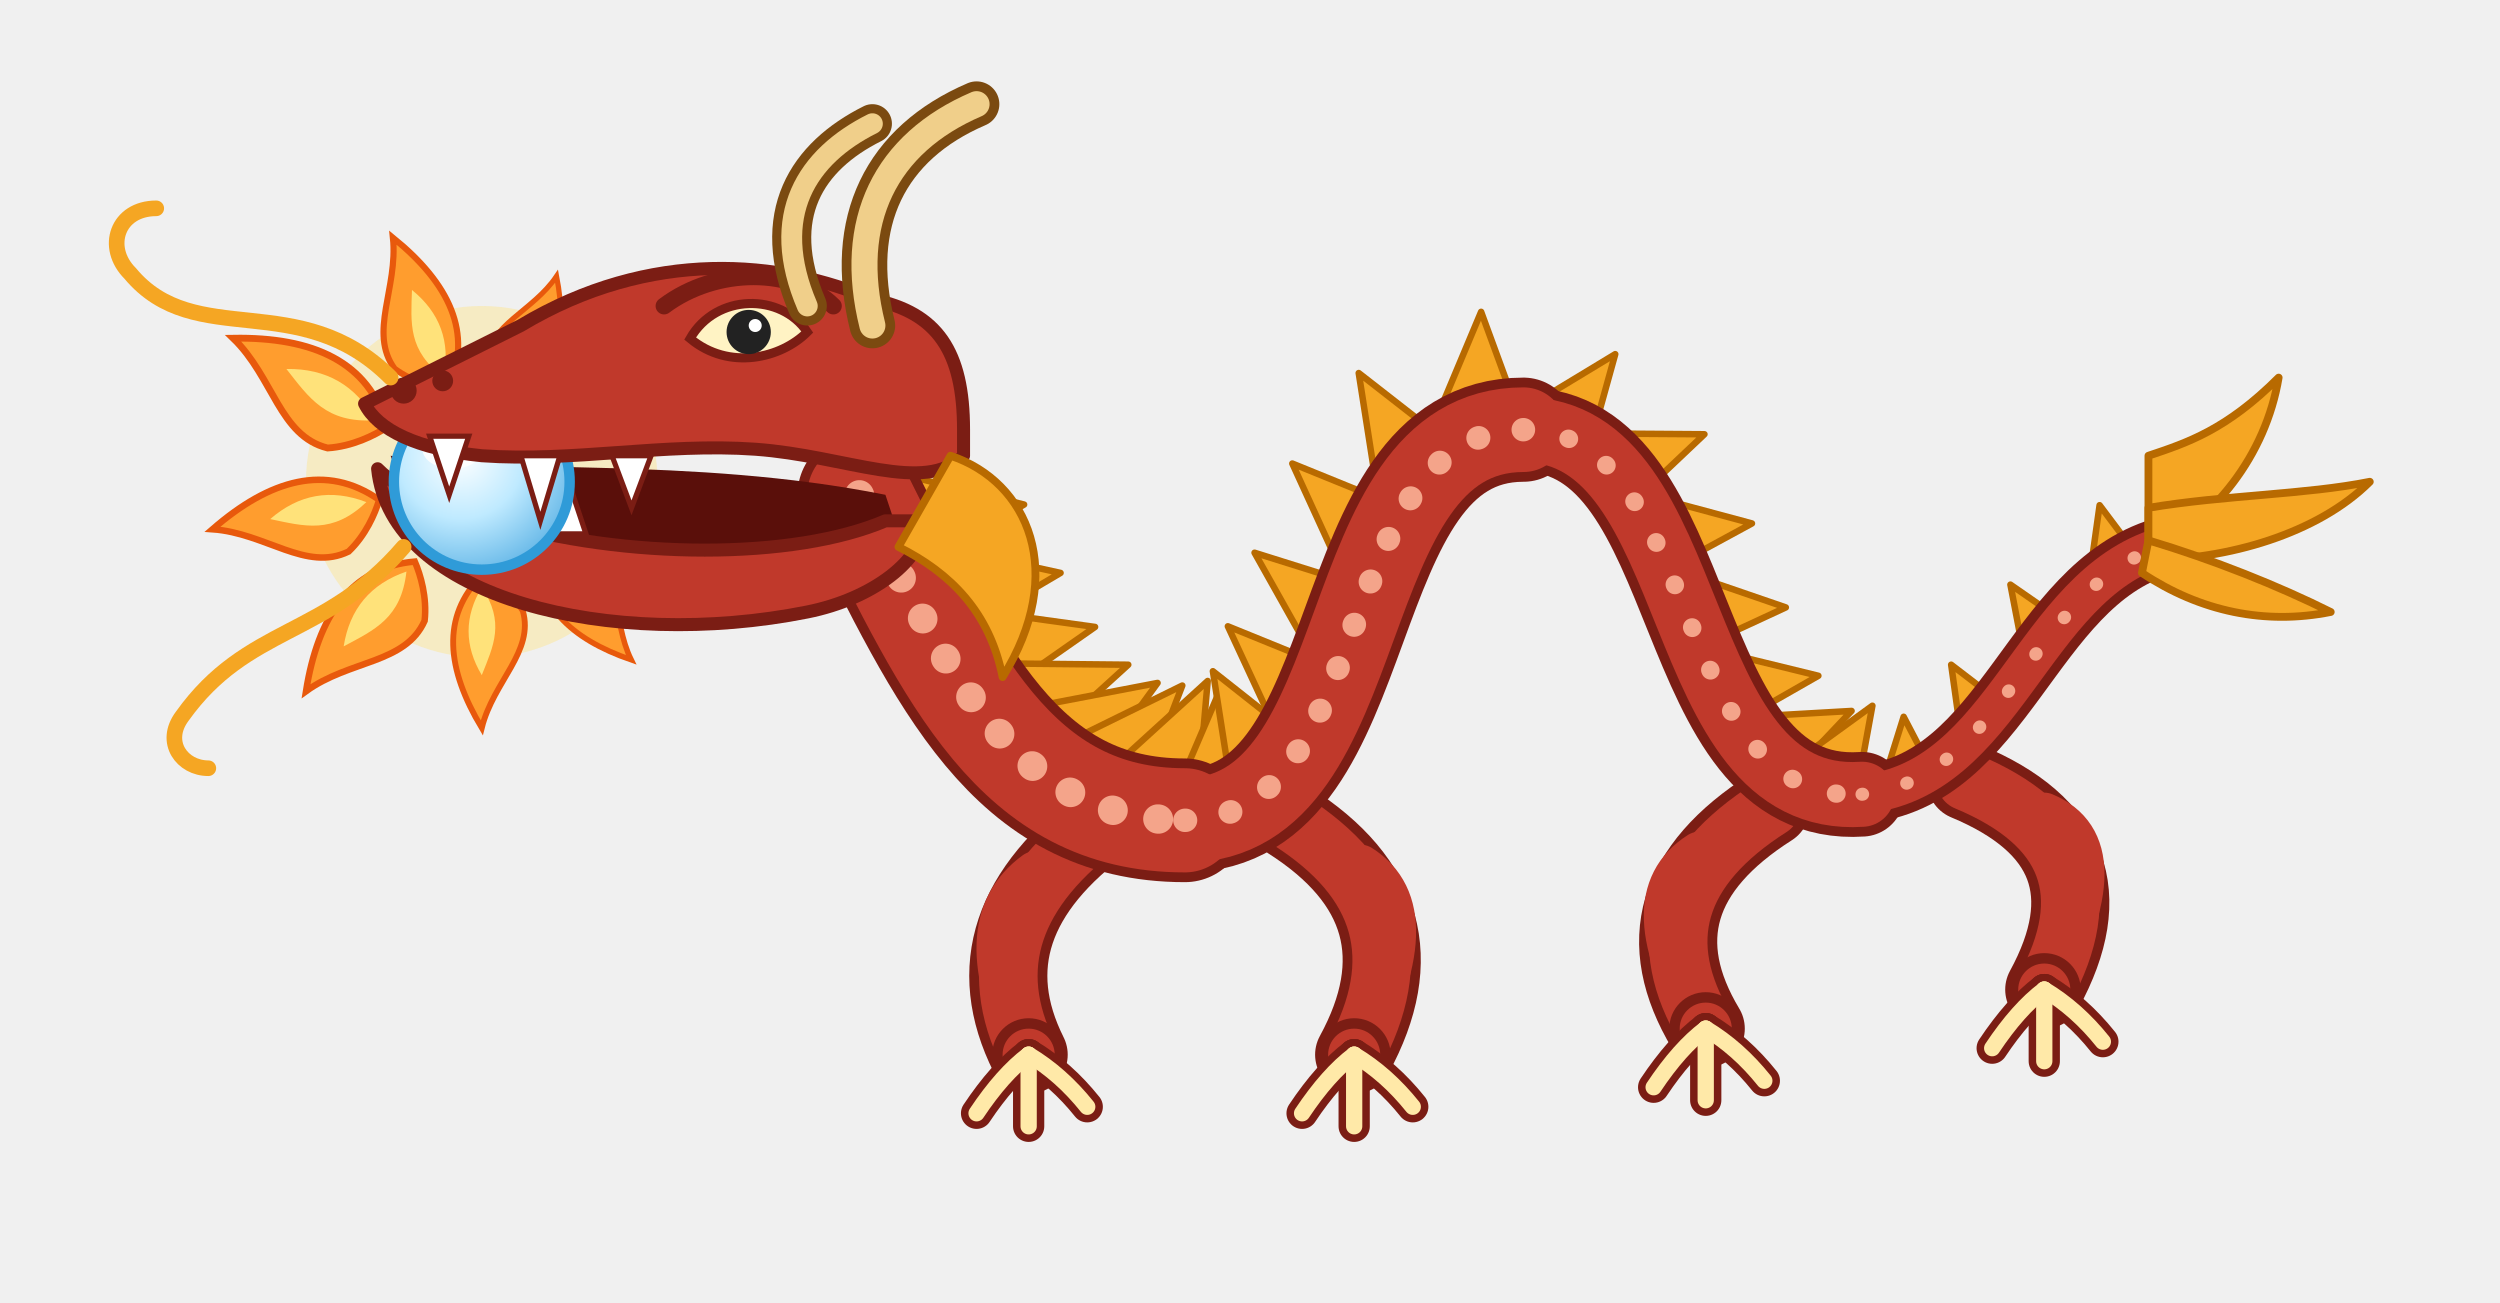
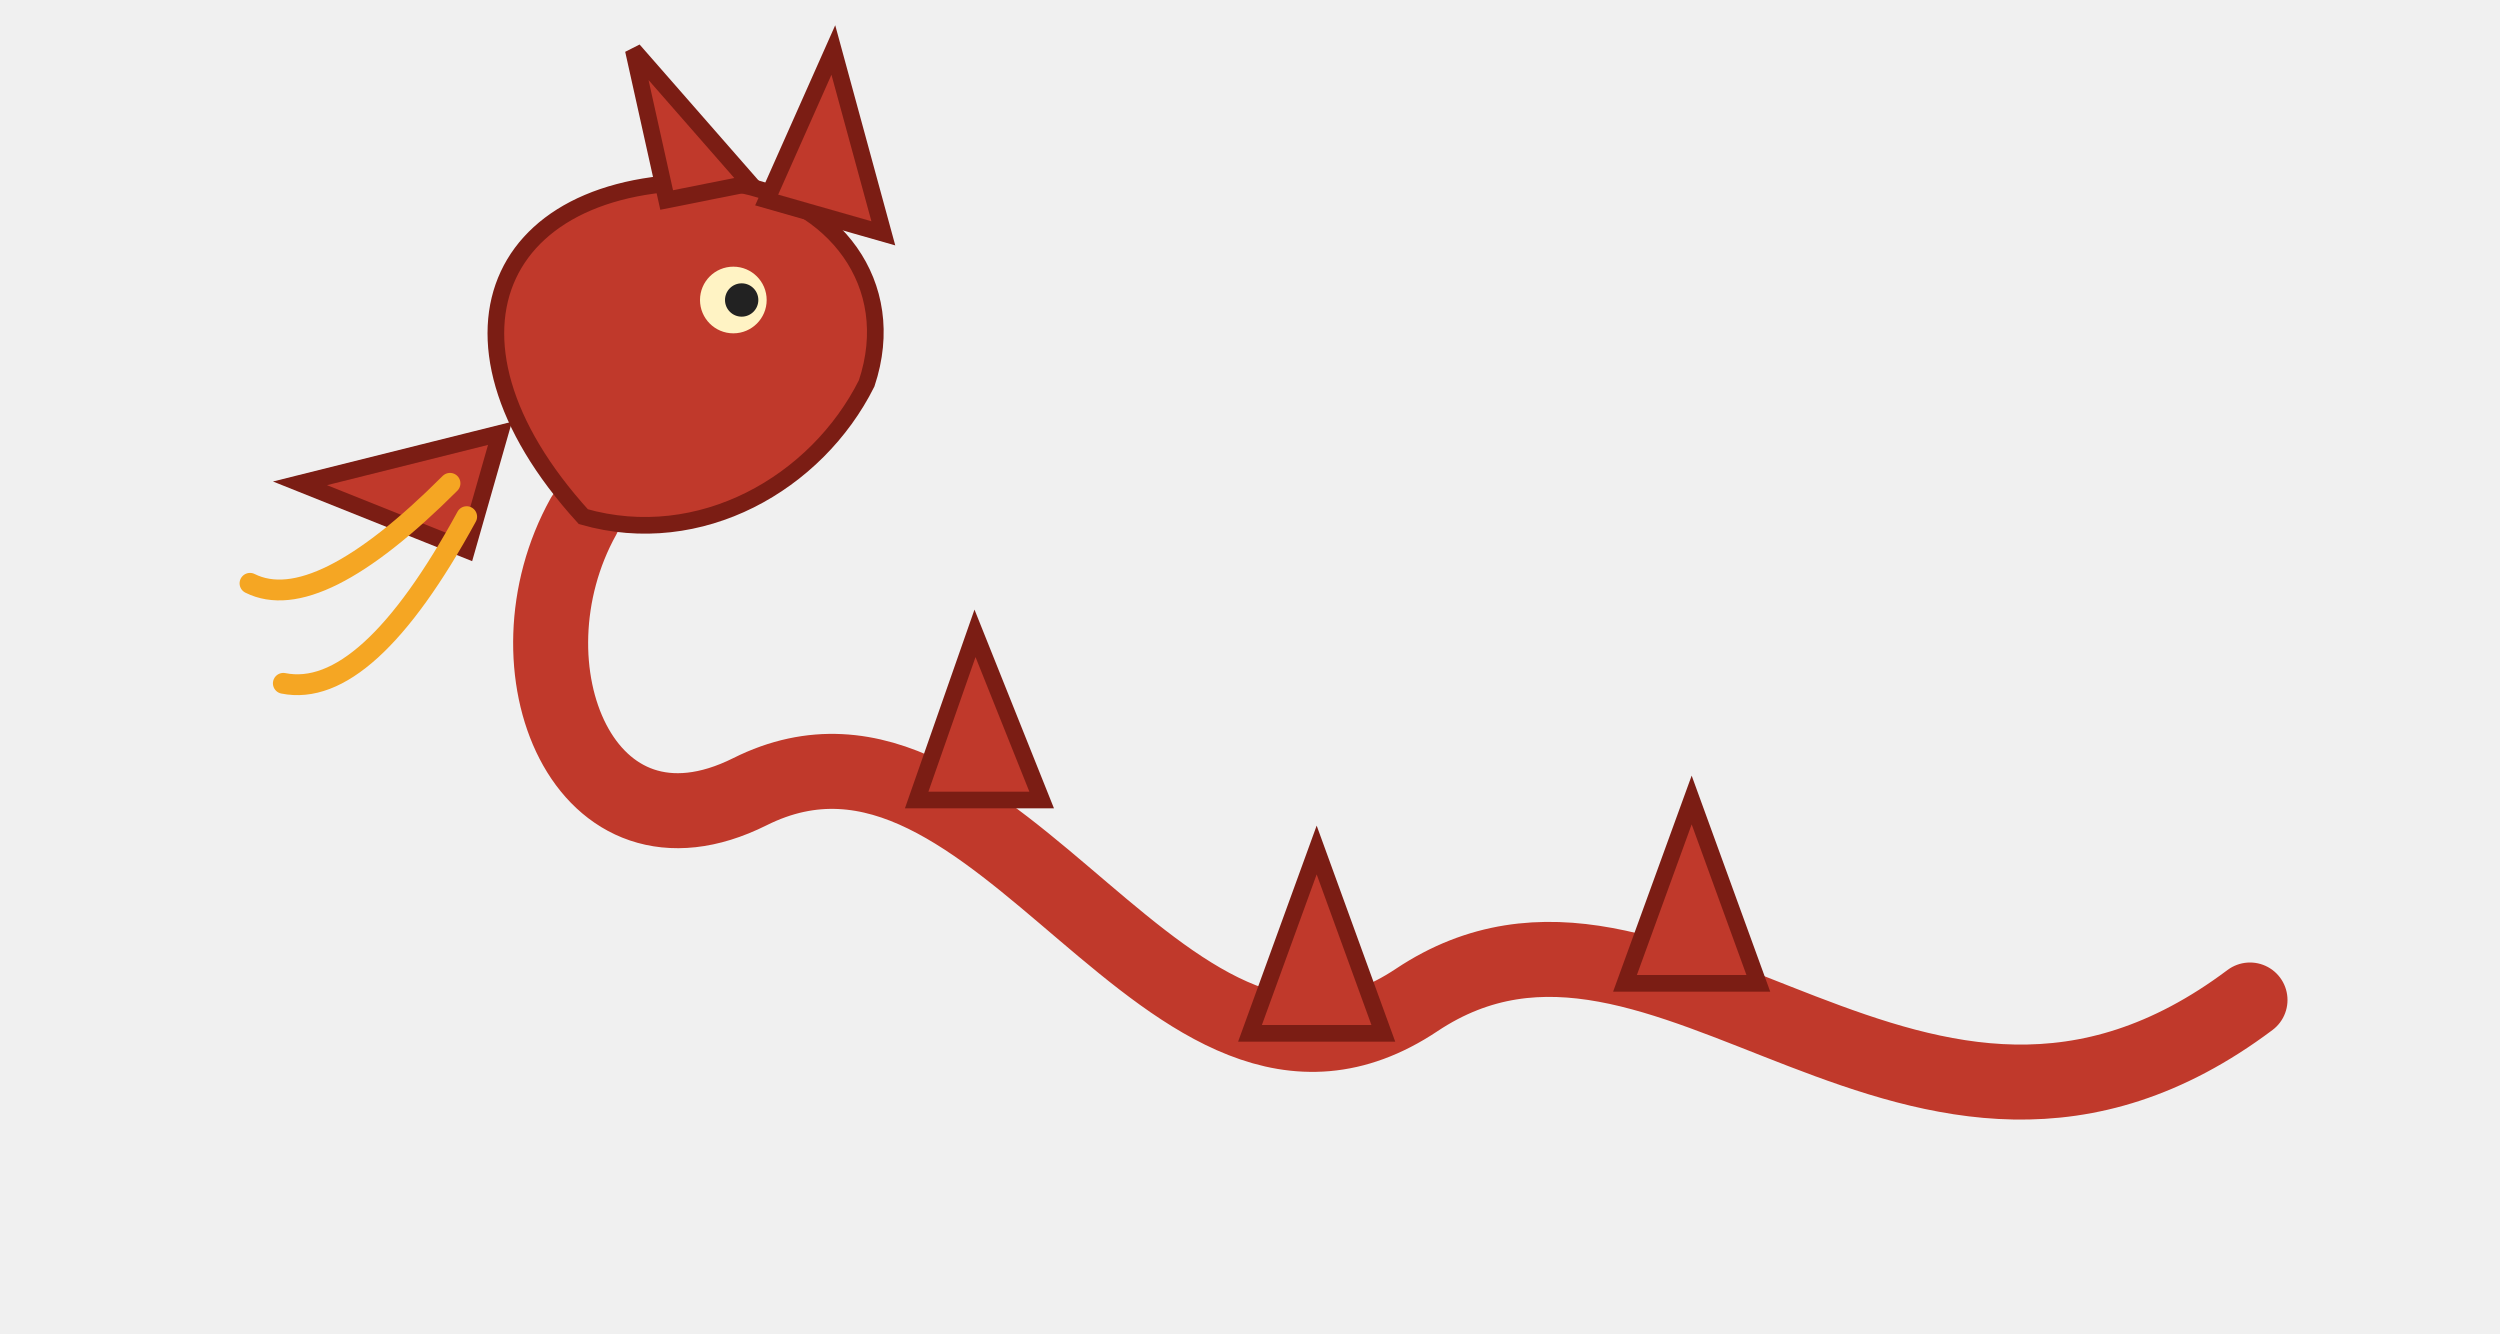
- <svg xmlns="http://www.w3.org/2000/svg" viewBox="0 0 384 200" role="img" aria-label="Dragon">
-   <defs>
-     <radialGradient id="pearl" cx=".38" cy=".35" r=".8">
-       <stop offset="0" stop-color="#ffffff" />
-       <stop offset=".45" stop-color="#bfeaff" />
-       <stop offset="1" stop-color="#4aa8e0" />
-     </radialGradient>
-   </defs>
-   <g transform="translate(36 14)">
-     <g stroke-linecap="round" fill="none">
-       <path d="M134 112 Q112 128 122 148" stroke="#7b1d14" stroke-width="12" />
-       <path d="M134 112 Q112 128 122 148" stroke="#c0392b" stroke-width="9" />
-       <path d="M123.0 120.0 Q112 128 122 148" stroke="#c0392b" stroke-width="6.5" />
-       <circle cx="122" cy="148" r="4.8" fill="#c0392b" stroke="#7b1d14" stroke-width="1.6" />
-       <g stroke="#7b1d14" stroke-width="4.8">
-         <path d="M122 148 q-4 3 -8 9" />
-         <path d="M122 148 q0 5 0 11" />
-         <path d="M122 148 q5 3 9 8" />
-       </g>
-       <g stroke="#ffe9a8" stroke-width="2.5">
-         <path d="M122 148 q-4 3 -8 9" />
-         <path d="M122 148 q0 5 0 11" />
-         <path d="M122 148 q5 3 9 8" />
-       </g>
-     </g>
-     <g stroke-linecap="round" fill="none">
-       <path d="M162 112 Q184 126 172 148" stroke="#7b1d14" stroke-width="12" />
-       <path d="M162 112 Q184 126 172 148" stroke="#c0392b" stroke-width="9" />
-       <path d="M173.0 119.0 Q184 126 172 148" stroke="#c0392b" stroke-width="6.5" />
-       <circle cx="172" cy="148" r="4.8" fill="#c0392b" stroke="#7b1d14" stroke-width="1.6" />
-       <g stroke="#7b1d14" stroke-width="4.8">
-         <path d="M172 148 q-4 3 -8 9" />
-         <path d="M172 148 q0 5 0 11" />
-         <path d="M172 148 q5 3 9 8" />
-       </g>
-       <g stroke="#ffe9a8" stroke-width="2.5">
-         <path d="M172 148 q-4 3 -8 9" />
-         <path d="M172 148 q0 5 0 11" />
-         <path d="M172 148 q5 3 9 8" />
-       </g>
-     </g>
-     <g stroke-linecap="round" fill="none">
-       <path d="M236 110 Q214 124 226 144" stroke="#7b1d14" stroke-width="12" />
-       <path d="M236 110 Q214 124 226 144" stroke="#c0392b" stroke-width="9" />
-       <path d="M225.0 117.0 Q214 124 226 144" stroke="#c0392b" stroke-width="6.5" />
-       <circle cx="226" cy="144" r="4.8" fill="#c0392b" stroke="#7b1d14" stroke-width="1.6" />
-       <g stroke="#7b1d14" stroke-width="4.8">
-         <path d="M226 144 q-4 3 -8 9" />
-         <path d="M226 144 q0 5 0 11" />
-         <path d="M226 144 q5 3 9 8" />
-       </g>
-       <g stroke="#ffe9a8" stroke-width="2.5">
-         <path d="M226 144 q-4 3 -8 9" />
-         <path d="M226 144 q0 5 0 11" />
-         <path d="M226 144 q5 3 9 8" />
-       </g>
-     </g>
-     <g stroke-linecap="round" fill="none">
-       <path d="M266 106 Q290 116 278 138" stroke="#7b1d14" stroke-width="12" />
-       <path d="M266 106 Q290 116 278 138" stroke="#c0392b" stroke-width="9" />
-       <path d="M278.0 111.0 Q290 116 278 138" stroke="#c0392b" stroke-width="6.5" />
-       <circle cx="278" cy="138" r="4.8" fill="#c0392b" stroke="#7b1d14" stroke-width="1.6" />
-       <g stroke="#7b1d14" stroke-width="4.8">
-         <path d="M278 138 q-4 3 -8 9" />
-         <path d="M278 138 q0 5 0 11" />
-         <path d="M278 138 q5 3 9 8" />
-       </g>
-       <g stroke="#ffe9a8" stroke-width="2.5">
-         <path d="M278 138 q-4 3 -8 9" />
-         <path d="M278 138 q0 5 0 11" />
-         <path d="M278 138 q5 3 9 8" />
-       </g>
-     </g>
-     <g fill="#f5a623" stroke="#b86a00" stroke-width="1" stroke-linejoin="round">
-       <path d="M102.2 58.8 L121.3 63.5 L108.2 70.8Z" />
-       <path d="M107.7 69.8 L126.9 74.0 L114.0 81.6Z" />
-       <path d="M112.7 79.6 L132.2 82.3 L119.9 90.9Z" />
-       <path d="M117.6 87.9 L137.3 88.1 L126.2 98.2Z" />
-       <path d="M122.5 94.6 L141.8 90.9 L133.0 103.0Z" />
-       <path d="M127.9 100.0 L145.6 91.3 L140.2 105.4Z" />
-       <path d="M134.9 103.9 L149.5 90.6 L148.2 105.6Z" />
-       <path d="M144.7 107.6 L151.3 92.2 L155.7 104.1Z" />
-       <path d="M152.9 105.7 L150.3 89.1 L160.3 97.0Z" />
-       <path d="M159.7 97.5 L152.6 82.2 L164.4 87.0Z" />
-       <path d="M164.9 85.5 L156.7 70.9 L168.8 74.7Z" />
-       <path d="M169.5 72.5 L162.5 57.2 L174.3 62.0Z" />
-       <path d="M175.3 59.9 L172.7 43.3 L182.7 51.1Z" />
-       <path d="M185.0 49.4 L191.5 33.9 L195.9 45.9Z" />
-       <path d="M200.2 47.6 L212.1 40.4 L209.3 50.5Z" />
-       <path d="M211.9 52.6 L225.8 52.7 L218.2 59.9Z" />
-       <path d="M219.7 62.8 L233.1 66.4 L223.9 71.4Z" />
-       <path d="M225.2 74.8 L238.3 79.3 L228.8 83.7Z" />
-       <path d="M229.8 86.5 L243.3 89.8 L234.2 95.0Z" />
-       <path d="M234.5 96.0 L248.4 95.2 L241.2 102.8Z" />
-       <path d="M240.3 102.6 L251.6 94.4 L249.7 104.8Z" />
-       <path d="M253.4 105.7 L256.4 96.1 L259.9 102.8Z" />
-       <path d="M265.1 98.1 L263.7 88.1 L269.7 92.7Z" />
-       <path d="M274.7 85.7 L272.8 75.8 L279.0 80.1Z" />
-       <path d="M285.1 73.6 L286.5 63.6 L291.0 69.6Z" />
-     </g>
-     <path d="M96 62 C110 90 120 112 146 112" stroke="#7b1d14" stroke-width="19" fill="none" stroke-linecap="round" />
-     <path d="M146 112 C176 112 168 52 198 52" stroke="#7b1d14" stroke-width="16" fill="none" stroke-linecap="round" />
-     <path d="M198 52 C226 52 220 110 250 108" stroke="#7b1d14" stroke-width="13" fill="none" stroke-linecap="round" />
-     <path d="M250 108 C272 106 276 76 296 70" stroke="#7b1d14" stroke-width="9" fill="none" stroke-linecap="round" />
-     <path d="M96 62 C110 90 120 112 146 112" stroke="#c0392b" stroke-width="16" fill="none" stroke-linecap="round" />
-     <path d="M146 112 C176 112 168 52 198 52" stroke="#c0392b" stroke-width="13" fill="none" stroke-linecap="round" />
-     <path d="M198 52 C226 52 220 110 250 108" stroke="#c0392b" stroke-width="10" fill="none" stroke-linecap="round" />
-     <path d="M250 108 C272 106 276 76 296 70" stroke="#c0392b" stroke-width="6" fill="none" stroke-linecap="round" />
-     <path d="M96 62 C110 90 120 112 146 112" stroke="#f4a48a" stroke-width="4.5" stroke-dasharray="0.1 7" fill="none" stroke-linecap="round" />
-     <path d="M146 112 C176 112 168 52 198 52" stroke="#f4a48a" stroke-width="3.6" stroke-dasharray="0.1 7" fill="none" stroke-linecap="round" />
-     <path d="M198 52 C226 52 220 110 250 108" stroke="#f4a48a" stroke-width="2.8" stroke-dasharray="0.1 7" fill="none" stroke-linecap="round" />
-     <path d="M250 108 C272 106 276 76 296 70" stroke="#f4a48a" stroke-width="2.0" stroke-dasharray="0.1 7" fill="none" stroke-linecap="round" />
-     <g fill="#f5a623" stroke="#b86a00" stroke-width="1.2" stroke-linejoin="round">
-       <path d="M294 71 C304 66 312 56 314 44 C306 52 300 54 294 56Z" />
-       <path d="M294 72 C306 72 320 68 328 60 C318 62 306 62 294 64Z" />
-       <path d="M293 74 C302 80 312 82 322 80 C314 76 304 72 294 69Z" />
-     </g>
-     <g>
-       <circle cx="38" cy="60" r="27" fill="#ffe27a" opacity=".38" />
-       <g transform="translate(38 60) rotate(-100) scale(1.0)">
-         <path d="M0 -16 C7 -23 6 -32 0 -42 C-2 -34 -9 -29 -7 -22 C-5 -19 -2 -17 0 -16Z" fill="#ff9d2e" stroke="#e8590c" stroke-width="1" />
-         <path d="M0 -18 C3 -23 3 -28 0 -33 C-2 -28 -4 -24 0 -18Z" fill="#ffe27a" />
-       </g>
-       <g transform="translate(38 60) rotate(-60) scale(1.05)">
-         <path d="M0 -16 C7 -23 6 -32 0 -42 C-2 -34 -9 -29 -7 -22 C-5 -19 -2 -17 0 -16Z" fill="#ff9d2e" stroke="#e8590c" stroke-width="1" />
-         <path d="M0 -18 C3 -23 3 -28 0 -33 C-2 -28 -4 -24 0 -18Z" fill="#ffe27a" />
-       </g>
-       <g transform="translate(38 60) rotate(-20) scale(0.95)">
-         <path d="M0 -16 C7 -23 6 -32 0 -42 C-2 -34 -9 -29 -7 -22 C-5 -19 -2 -17 0 -16Z" fill="#ff9d2e" stroke="#e8590c" stroke-width="1" />
-         <path d="M0 -18 C3 -23 3 -28 0 -33 C-2 -28 -4 -24 0 -18Z" fill="#ffe27a" />
-       </g>
-       <g transform="translate(38 60) rotate(-140) scale(1.0)">
-         <path d="M0 -16 C7 -23 6 -32 0 -42 C-2 -34 -9 -29 -7 -22 C-5 -19 -2 -17 0 -16Z" fill="#ff9d2e" stroke="#e8590c" stroke-width="1" />
-         <path d="M0 -18 C3 -23 3 -28 0 -33 C-2 -28 -4 -24 0 -18Z" fill="#ffe27a" />
-       </g>
-       <g transform="translate(38 60) rotate(-180) scale(0.9)">
-         <path d="M0 -16 C7 -23 6 -32 0 -42 C-2 -34 -9 -29 -7 -22 C-5 -19 -2 -17 0 -16Z" fill="#ff9d2e" stroke="#e8590c" stroke-width="1" />
-         <path d="M0 -18 C3 -23 3 -28 0 -33 C-2 -28 -4 -24 0 -18Z" fill="#ffe27a" />
-       </g>
-       <g transform="translate(38 60) rotate(20) scale(0.8)">
-         <path d="M0 -16 C7 -23 6 -32 0 -42 C-2 -34 -9 -29 -7 -22 C-5 -19 -2 -17 0 -16Z" fill="#ff9d2e" stroke="#e8590c" stroke-width="1" />
-         <path d="M0 -18 C3 -23 3 -28 0 -33 C-2 -28 -4 -24 0 -18Z" fill="#ffe27a" />
-       </g>
-       <g transform="translate(38 60) rotate(-220) scale(0.85)">
-         <path d="M0 -16 C7 -23 6 -32 0 -42 C-2 -34 -9 -29 -7 -22 C-5 -19 -2 -17 0 -16Z" fill="#ff9d2e" stroke="#e8590c" stroke-width="1" />
-         <path d="M0 -18 C3 -23 3 -28 0 -33 C-2 -28 -4 -24 0 -18Z" fill="#ffe27a" />
-       </g>
-     </g>
-     <path d="M24 56 C40 59 70 56 100 62 L102 68 C80 74 56 72 36 66 C30 64 26 62 24 56Z" fill="#5a0f0a" />
-     <path d="M100 66 C86 72 60 72 40 66 C32 64 26 62 22 58 C24 78 58 86 88 80 C98 78 106 72 106 66Z" fill="#c0392b" stroke="#7b1d14" stroke-width="2" stroke-linejoin="round" />
-     <g fill="#fff" stroke="#7b1d14" stroke-width=".8">
-       <path d="M34 66 l3 -9 l3 9z" />
-       <path d="M48 68 l3 -9 l3 9z" />
-     </g>
-     <g>
-       <circle cx="38" cy="60" r="13.5" fill="url(#pearl)" stroke="#2f9bd8" stroke-width="1.6" />
-       <ellipse cx="33.5" cy="55" rx="4.6" ry="3" fill="#fff" opacity=".9" />
-     </g>
-     <path d="M112 52 C112 40 108 34 98 32 C84 26 64 24 44 36 C36 40 28 44 20 48 C22 52 28 55 38 56 C52 57 66 54 80 55 C94 56 106 62 112 56Z" fill="#c0392b" stroke="#7b1d14" stroke-width="2" stroke-linejoin="round" />
-     <g fill="#fff" stroke="#7b1d14" stroke-width=".8">
-       <path d="M30 53 l3 9 l3 -9z" />
-       <path d="M44 56 l3 10 l3 -10z" />
-       <path d="M58 56 l3 8 l3 -8z" />
-     </g>
-     <circle cx="26" cy="46" r="2" fill="#7b1d14" />
-     <circle cx="32" cy="44.5" r="1.6" fill="#7b1d14" />
-     <g fill="#f5a623" stroke="#b86a00" stroke-width="1.2" stroke-linejoin="round">
-       <path d="M110 56 C122 60 128 74 118 90 C116 80 110 74 102 70Z" />
-     </g>
-     <path d="M70 38 C74 31 84 31 88 37 C84 41 76 43 70 38Z" fill="#fff3c4" stroke="#7b1d14" stroke-width="1.4" />
-     <circle cx="79" cy="37" r="3.4" fill="#222" />
-     <circle cx="80" cy="36" r="1" fill="#fff" />
-     <path d="M66 33 C74 27 86 27 92 33" fill="none" stroke="#7b1d14" stroke-width="2.6" stroke-linecap="round" />
-     <g fill="none" stroke-linecap="round">
-       <path d="M98 36 C94 20 100 8 114 2" stroke="#7b4a10" stroke-width="7" />
-       <path d="M98 36 C94 20 100 8 114 2" stroke="#f0cf8a" stroke-width="4" />
-       <path d="M88 33 C82 19 88 10 98 5" stroke="#7b4a10" stroke-width="6" />
-       <path d="M88 33 C82 19 88 10 98 5" stroke="#f0cf8a" stroke-width="3.2" />
-     </g>
-     <g fill="none" stroke="#f5a623" stroke-width="2.4" stroke-linecap="round">
-       <path d="M24 44 C10 30 -6 40 -16 28 C-20 24 -18 18 -12 18" />
-       <path d="M26 70 C14 84 2 82 -8 96 C-11 100 -8 104 -4 104" />
-     </g>
+ <svg xmlns="http://www.w3.org/2000/svg" viewBox="0 0 300 160" role="img" aria-label="Dragon">
+   <g fill="none" stroke="#c0392b" stroke-width="9" stroke-linecap="round" stroke-linejoin="round">
+     <path d="M270 120 C230 150 200 100 170 120 C140 140 120 80 90 95 C70 105 60 80 70 62" />
  </g>
+   <g fill="#c0392b" stroke="#7b1d14" stroke-width="2">
+     <path d="M70 62 C50 40 60 20 88 22 C100 24 108 34 104 46 C98 58 84 66 70 62Z" />
+     <path d="M92 24 L100 6 L106 28Z" />
+     <path d="M80 24 L76 6 L90 22Z" />
+     <path d="M60 52 L36 58 L56 66Z" />
+     <path d="M195 118 l8 -22 l8 22Z M150 124 l8 -22 l8 22Z M110 96 l7 -20 l8 20Z" />
+   </g>
+   <circle cx="88" cy="36" r="4" fill="#fff3c4" />
+   <circle cx="89" cy="36" r="2" fill="#222" />
+   <path d="M54 58 Q38 74 30 70 M56 62 Q44 84 34 82" fill="none" stroke="#f5a623" stroke-width="2.5" stroke-linecap="round" />
</svg>
